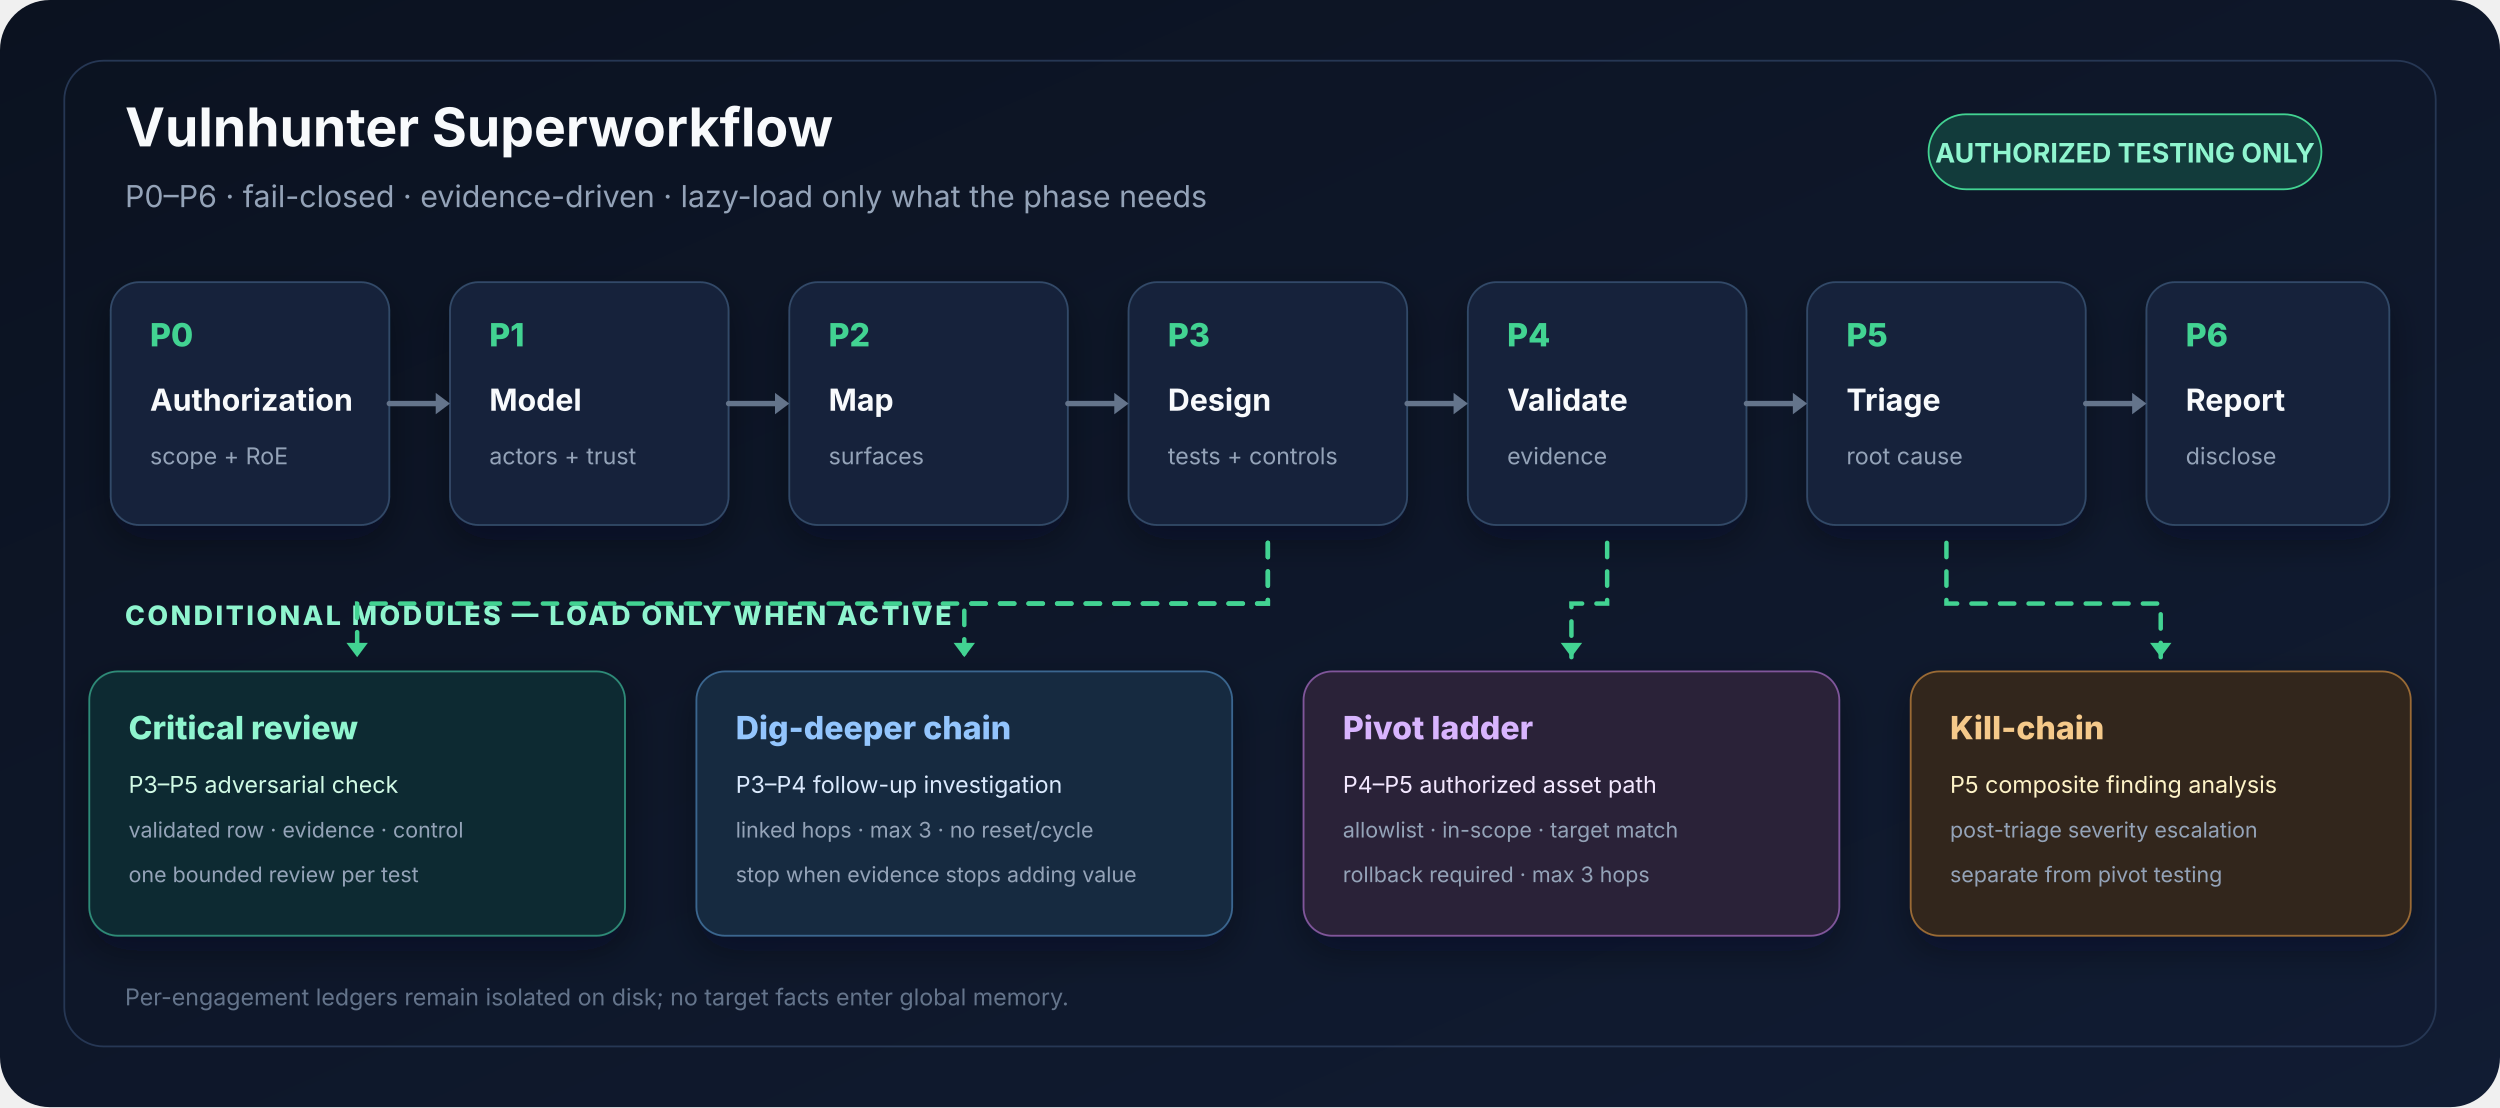
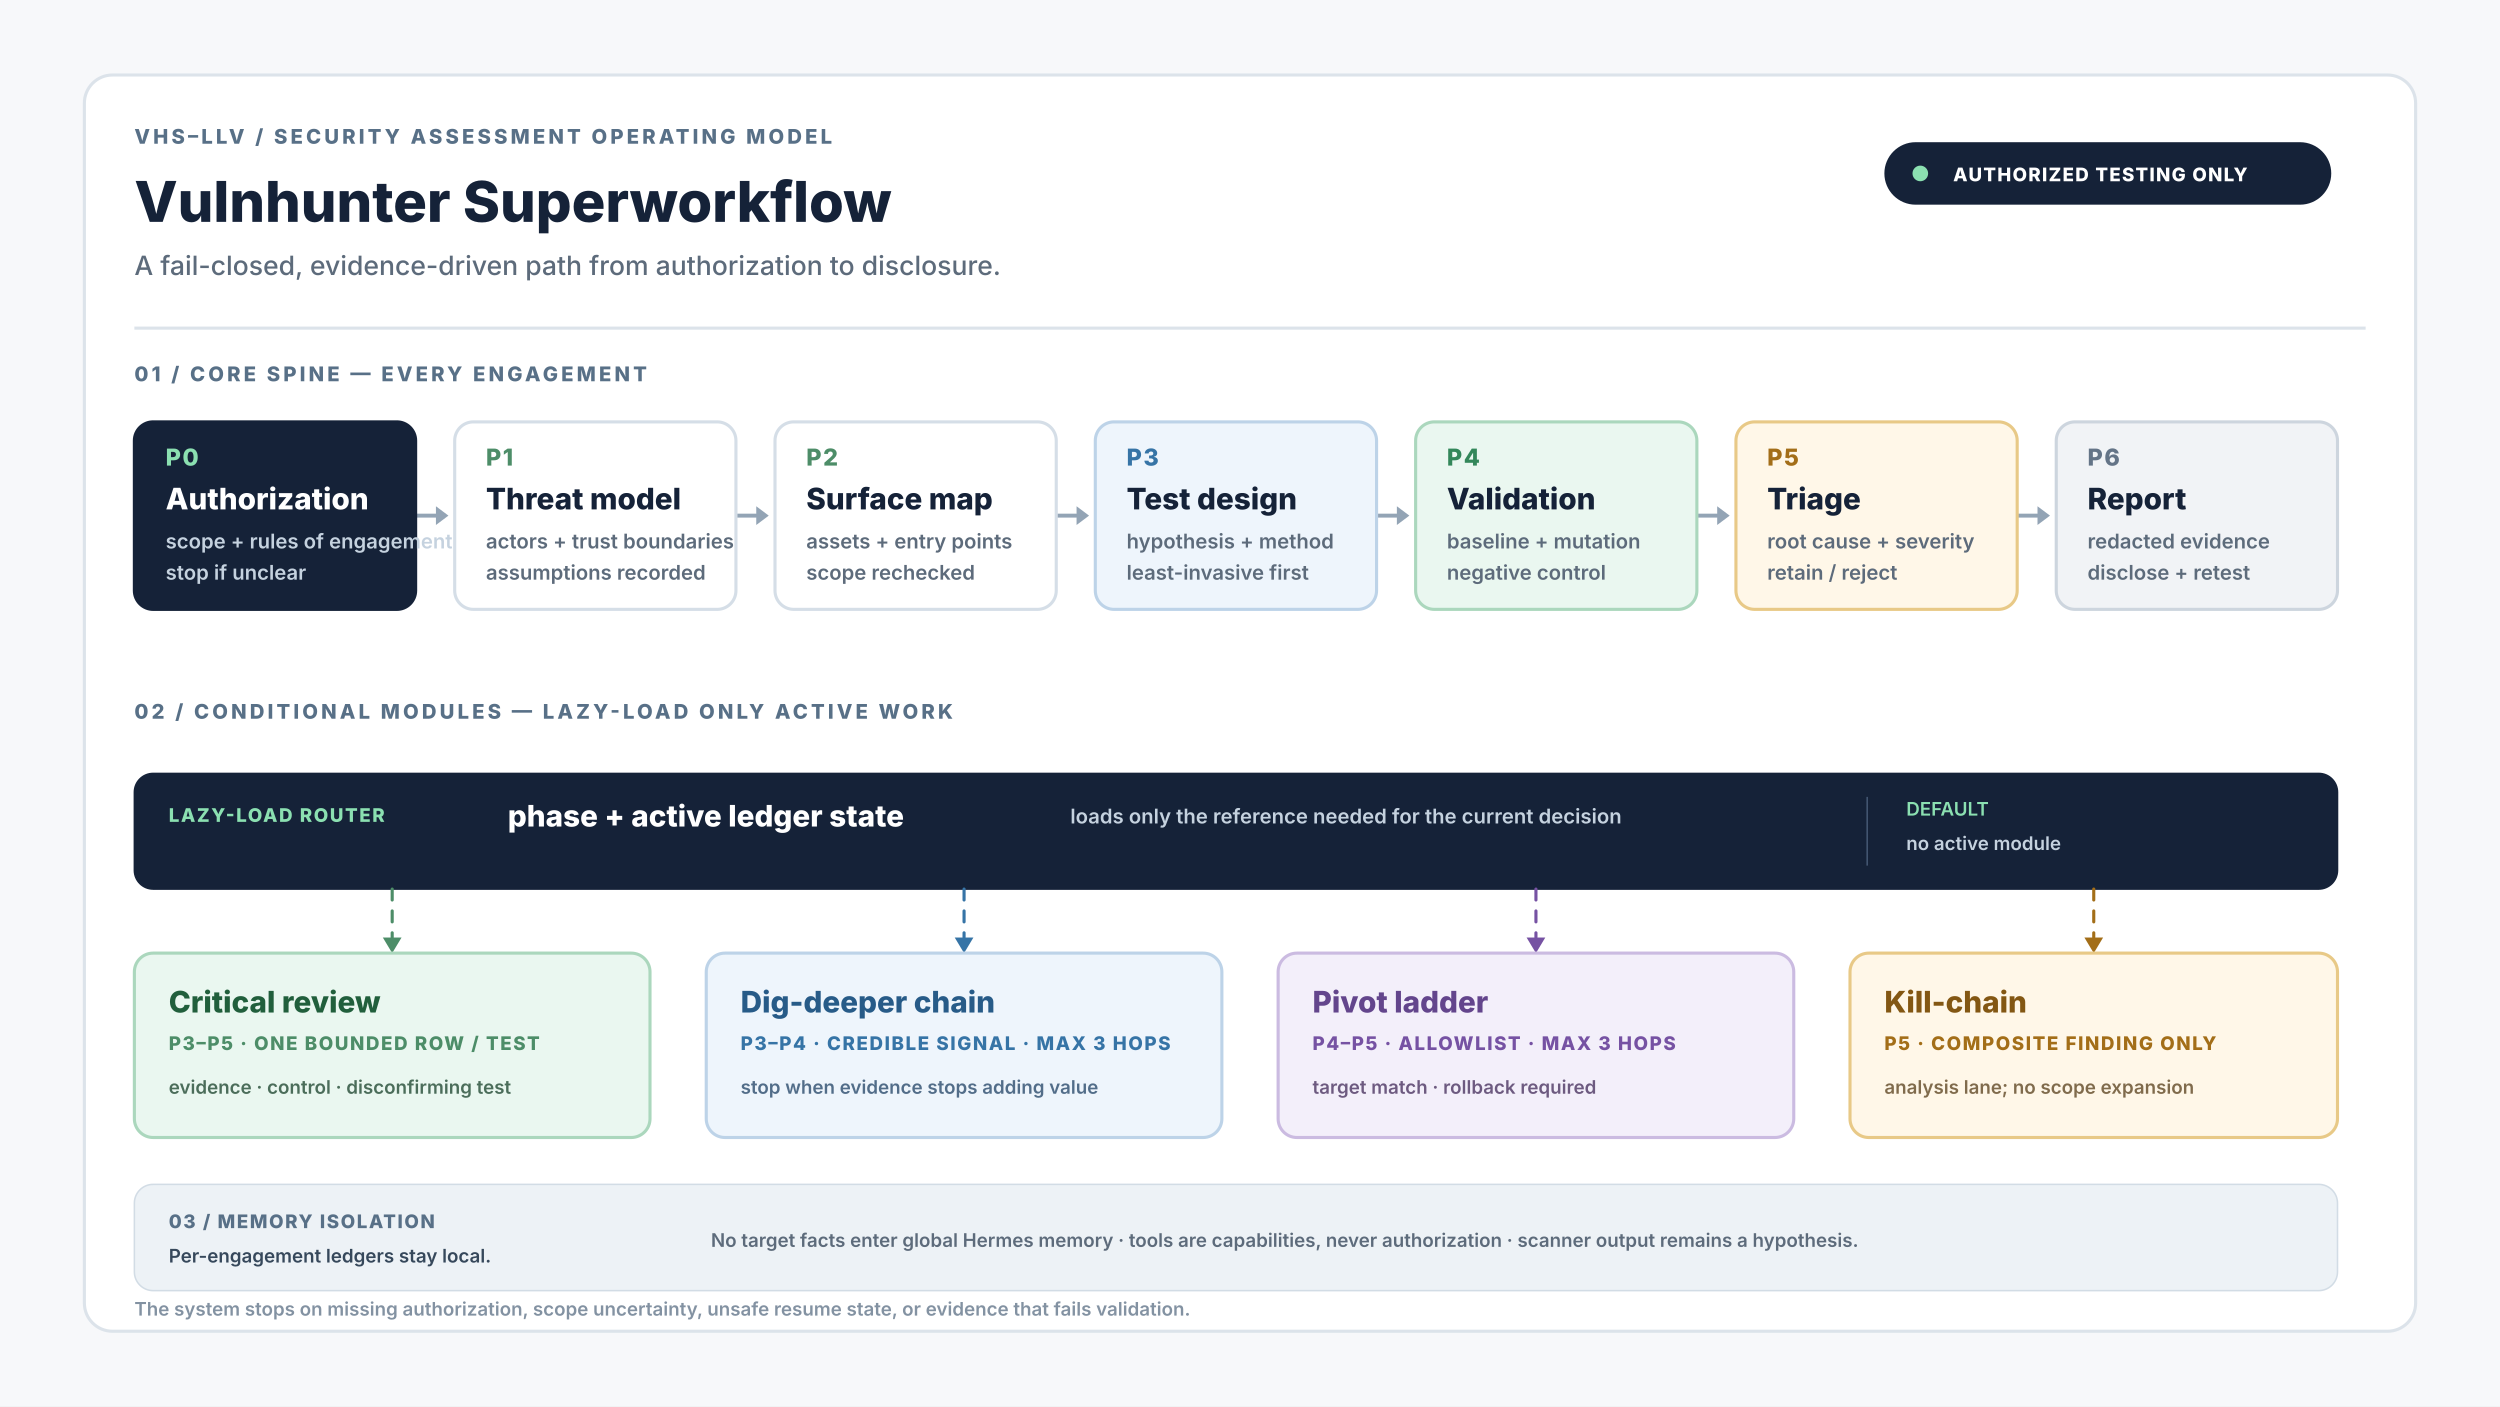
- <svg xmlns="http://www.w3.org/2000/svg" width="1400" height="620" viewBox="0 0 1400 620" role="img" aria-labelledby="title desc">
-   <defs>
-     <linearGradient id="bg" x1="0" x2="1" y1="0" y2="1">
-       <stop offset="0" stop-color="#0b1220" />
-       <stop offset="1" stop-color="#111c33" />
-     </linearGradient>
-     <linearGradient id="accent" x1="0" x2="1">
-       <stop offset="0" stop-color="#42d392" />
-       <stop offset="1" stop-color="#5eead4" />
-     </linearGradient>
-     <filter id="shadow" x="-20%" y="-20%" width="140%" height="140%">
-       <feDropShadow dx="0" dy="8" stdDeviation="10" flood-color="#020617" flood-opacity="0.35" />
-     </filter>
-     <marker id="arrow" viewBox="0 0 10 10" refX="8" refY="5" markerWidth="7" markerHeight="7" orient="auto-start-reverse">
-       <path d="M 0 0 L 10 5 L 0 10 z" fill="#64748b" />
-     </marker>
-     <marker id="arrow-accent" viewBox="0 0 10 10" refX="8" refY="5" markerWidth="7" markerHeight="7" orient="auto-start-reverse">
-       <path d="M 0 0 L 10 5 L 0 10 z" fill="#42d392" />
-     </marker>
-   </defs>
-   <rect width="1400" height="620" rx="28" fill="url(#bg)" />
-   <rect x="36" y="34" width="1328" height="552" rx="22" fill="none" stroke="#263754" />
-   <text x="70" y="82" fill="#f8fafc" font-family="Inter,Segoe UI,Arial,sans-serif" font-size="30" font-weight="700">Vulnhunter Superworkflow</text>
-   <text x="70" y="116" fill="#94a3b8" font-family="Inter,Segoe UI,Arial,sans-serif" font-size="17">P0–P6  ·  fail-closed  ·  evidence-driven  ·  lazy-load only what the phase needs</text>
-   <rect x="1080" y="64" width="220" height="42" rx="21" fill="#123b3b" stroke="#42d392" />
-   <text x="1190" y="91" text-anchor="middle" fill="#8ff5cf" font-family="Inter,Segoe UI,Arial,sans-serif" font-size="15" font-weight="700">AUTHORIZED TESTING ONLY</text>
-   <g filter="url(#shadow)">
-     <rect x="62" y="158" width="156" height="136" rx="16" fill="#17243b" stroke="#334968" />
-     <rect x="252" y="158" width="156" height="136" rx="16" fill="#17243b" stroke="#334968" />
-     <rect x="442" y="158" width="156" height="136" rx="16" fill="#17243b" stroke="#334968" />
-     <rect x="632" y="158" width="156" height="136" rx="16" fill="#17243b" stroke="#334968" />
-     <rect x="822" y="158" width="156" height="136" rx="16" fill="#17243b" stroke="#334968" />
-     <rect x="1012" y="158" width="156" height="136" rx="16" fill="#17243b" stroke="#334968" />
-     <rect x="1202" y="158" width="136" height="136" rx="16" fill="#17243b" stroke="#334968" />
+ <svg xmlns="http://www.w3.org/2000/svg" width="1600" height="900" viewBox="0 0 1600 900" role="img" aria-labelledby="title desc">
+   <style>
+     .sans { font-family: Inter, ui-sans-serif, -apple-system, BlinkMacSystemFont, "Segoe UI", sans-serif; }
+     .ink { fill: #152238; }
+     .muted { fill: #5d6b7b; }
+     .kicker { fill: #587087; font-size: 13px; font-weight: 800; letter-spacing: 2px; }
+     .title { fill: #152238; font-size: 36px; font-weight: 800; letter-spacing: 0; }
+     .subtitle { fill: #5d6b7b; font-size: 17px; font-weight: 500; }
+     .phase-no { font-size: 15px; font-weight: 800; letter-spacing: 1px; }
+     .phase-name { font-size: 19px; font-weight: 800; }
+     .phase-copy { font-size: 13px; font-weight: 600; }
+     .module-title { font-size: 19px; font-weight: 800; }
+     .module-kicker { font-size: 12px; font-weight: 800; letter-spacing: 1px; }
+     .module-copy { font-size: 13px; font-weight: 600; }
+     .small { font-size: 12px; font-weight: 600; }
+   </style>
+   <rect width="1600" height="900" fill="#f7f8fa" />
+   <rect x="54" y="48" width="1492" height="804" rx="18" fill="#ffffff" stroke="#dce3ea" stroke-width="2" />
+   <g class="sans">
+     <text x="86" y="92" class="kicker">VHS–LLV / SECURITY ASSESSMENT OPERATING MODEL</text>
+     <text x="86" y="142" class="title">Vulnhunter Superworkflow</text>
+     <text x="86" y="176" class="subtitle">A fail-closed, evidence-driven path from authorization to disclosure.</text>
+     <rect x="1206" y="91" width="286" height="40" rx="20" fill="#152238" />
+     <circle cx="1229" cy="111" r="5" fill="#8be0b1" />
+     <text x="1250" y="116" fill="#ffffff" font-size="12" font-weight="800" letter-spacing="0.8">AUTHORIZED TESTING ONLY</text>
+     <line x1="86" y1="210" x2="1514" y2="210" stroke="#dce3ea" stroke-width="2" />
+     <text x="86" y="244" class="kicker">01 / CORE SPINE — EVERY ENGAGEMENT</text>
+     <g stroke="#93a4b5" stroke-width="2.5" stroke-linecap="round" fill="none">
+       <path d="M266 330 H279" />
+       <path d="M471 330 H484" />
+       <path d="M676 330 H689" />
+       <path d="M881 330 H894" />
+       <path d="M1086 330 H1099" />
+       <path d="M1291 330 H1304" />
+     </g>
+     <g fill="#93a4b5">
+       <path d="M279 324 L287 330 L279 336 Z" />
+       <path d="M484 324 L492 330 L484 336 Z" />
+       <path d="M689 324 L697 330 L689 336 Z" />
+       <path d="M894 324 L902 330 L894 336 Z" />
+       <path d="M1099 324 L1107 330 L1099 336 Z" />
+       <path d="M1304 324 L1312 330 L1304 336 Z" />
+     </g>
+     <g stroke-width="2">
+       <rect x="86" y="270" width="180" height="120" rx="12" fill="#152238" stroke="#152238" />
+       <rect x="291" y="270" width="180" height="120" rx="12" fill="#ffffff" stroke="#d5dee7" />
+       <rect x="496" y="270" width="180" height="120" rx="12" fill="#ffffff" stroke="#d5dee7" />
+       <rect x="701" y="270" width="180" height="120" rx="12" fill="#eef5fc" stroke="#bdd3e8" />
+       <rect x="906" y="270" width="180" height="120" rx="12" fill="#eaf7f0" stroke="#abd7bd" />
+       <rect x="1111" y="270" width="180" height="120" rx="12" fill="#fff7e8" stroke="#e8c987" />
+       <rect x="1316" y="270" width="180" height="120" rx="12" fill="#f1f3f6" stroke="#cdd5de" />
+     </g>
+     <g>
+       <text x="106" y="298" class="phase-no" fill="#8be0b1">P0</text>
+       <text x="106" y="326" class="phase-name" fill="#ffffff">Authorization</text>
+       <text x="106" y="351" class="phase-copy" fill="#c5d2df">scope + rules of engagement</text>
+       <text x="106" y="371" class="phase-copy" fill="#c5d2df">stop if unclear</text>
+       <text x="311" y="298" class="phase-no" fill="#4d8d68">P1</text>
+       <text x="311" y="326" class="phase-name ink">Threat model</text>
+       <text x="311" y="351" class="phase-copy muted">actors + trust boundaries</text>
+       <text x="311" y="371" class="phase-copy muted">assumptions recorded</text>
+       <text x="516" y="298" class="phase-no" fill="#4d8d68">P2</text>
+       <text x="516" y="326" class="phase-name ink">Surface map</text>
+       <text x="516" y="351" class="phase-copy muted">assets + entry points</text>
+       <text x="516" y="371" class="phase-copy muted">scope rechecked</text>
+       <text x="721" y="298" class="phase-no" fill="#3674a6">P3</text>
+       <text x="721" y="326" class="phase-name ink">Test design</text>
+       <text x="721" y="351" class="phase-copy muted">hypothesis + method</text>
+       <text x="721" y="371" class="phase-copy muted">least-invasive first</text>
+       <text x="926" y="298" class="phase-no" fill="#33875a">P4</text>
+       <text x="926" y="326" class="phase-name ink">Validation</text>
+       <text x="926" y="351" class="phase-copy muted">baseline + mutation</text>
+       <text x="926" y="371" class="phase-copy muted">negative control</text>
+       <text x="1131" y="298" class="phase-no" fill="#a36e18">P5</text>
+       <text x="1131" y="326" class="phase-name ink">Triage</text>
+       <text x="1131" y="351" class="phase-copy muted">root cause + severity</text>
+       <text x="1131" y="371" class="phase-copy muted">retain / reject</text>
+       <text x="1336" y="298" class="phase-no" fill="#647487">P6</text>
+       <text x="1336" y="326" class="phase-name ink">Report</text>
+       <text x="1336" y="351" class="phase-copy muted">redacted evidence</text>
+       <text x="1336" y="371" class="phase-copy muted">disclose + retest</text>
+     </g>
+     <text x="86" y="460" class="kicker">02 / CONDITIONAL MODULES — LAZY-LOAD ONLY ACTIVE WORK</text>
+     <rect x="86" y="495" width="1410" height="74" rx="12" fill="#152238" stroke="#152238" />
+     <text x="108" y="526" class="module-kicker" fill="#8be0b1">LAZY-LOAD ROUTER</text>
+     <text x="325" y="529" font-size="19" font-weight="800" fill="#ffffff">phase + active ledger state</text>
+     <text x="685" y="527" class="module-copy" fill="#c5d2df">loads only the reference needed for the current decision</text>
+     <line x1="1195" y1="510" x2="1195" y2="554" stroke="#435671" />
+     <text x="1220" y="522" class="small" fill="#8be0b1">DEFAULT</text>
+     <text x="1220" y="544" class="small" fill="#c5d2df">no active module</text>
+     <g fill="none" stroke-width="2" stroke-dasharray="7 7" stroke-linecap="round">
+       <path d="M251 569 V600" stroke="#4d8d68" />
+       <path d="M617 569 V600" stroke="#3674a6" />
+       <path d="M983 569 V600" stroke="#7652a3" />
+       <path d="M1340 569 V600" stroke="#a36e18" />
+     </g>
+     <g>
+       <path d="M245 600 L251 610 L257 600 Z" fill="#4d8d68" />
+       <path d="M611 600 L617 610 L623 600 Z" fill="#3674a6" />
+       <path d="M977 600 L983 610 L989 600 Z" fill="#7652a3" />
+       <path d="M1334 600 L1340 610 L1346 600 Z" fill="#a36e18" />
+     </g>
+     <g stroke-width="2">
+       <rect x="86" y="610" width="330" height="118" rx="12" fill="#eaf7f0" stroke="#abd7bd" />
+       <rect x="452" y="610" width="330" height="118" rx="12" fill="#eef5fc" stroke="#bdd3e8" />
+       <rect x="818" y="610" width="330" height="118" rx="12" fill="#f3effa" stroke="#cbbbe1" />
+       <rect x="1184" y="610" width="312" height="118" rx="12" fill="#fff7e8" stroke="#e8c987" />
+     </g>
+     <g>
+       <text x="108" y="648" class="module-title" fill="#215f3c">Critical review</text>
+       <text x="108" y="672" class="module-kicker" fill="#4d8d68">P3–P5 · ONE BOUNDED ROW / TEST</text>
+       <text x="108" y="700" class="small" fill="#4b6d5a">evidence · control · disconfirming test</text>
+       <text x="474" y="648" class="module-title" fill="#275b88">Dig-deeper chain</text>
+       <text x="474" y="672" class="module-kicker" fill="#3674a6">P3–P4 · CREDIBLE SIGNAL · MAX 3 HOPS</text>
+       <text x="474" y="700" class="small" fill="#526d89">stop when evidence stops adding value</text>
+       <text x="840" y="648" class="module-title" fill="#63458c">Pivot ladder</text>
+       <text x="840" y="672" class="module-kicker" fill="#7652a3">P4–P5 · ALLOWLIST · MAX 3 HOPS</text>
+       <text x="840" y="700" class="small" fill="#6d5a80">target match · rollback required</text>
+       <text x="1206" y="648" class="module-title" fill="#835713">Kill-chain</text>
+       <text x="1206" y="672" class="module-kicker" fill="#a36e18">P5 · COMPOSITE FINDING ONLY</text>
+       <text x="1206" y="700" class="small" fill="#806b4c">analysis lane; no scope expansion</text>
+     </g>
+     <rect x="86" y="758" width="1410" height="68" rx="12" fill="#edf2f6" stroke="#d2dce5" />
+     <text x="108" y="786" class="module-kicker" fill="#587087">03 / MEMORY ISOLATION</text>
+     <text x="108" y="808" class="small" fill="#36485b">Per-engagement ledgers stay local.</text>
+     <text x="455" y="798" class="small" fill="#5d6b7b">No target facts enter global Hermes memory · tools are capabilities, never authorization · scanner output remains a hypothesis.</text>
+     <text x="86" y="842" class="small" fill="#8392a2">The system stops on missing authorization, scope uncertainty, unsafe resume state, or evidence that fails validation.</text>
  </g>
-   <g fill="none" stroke="#64748b" stroke-width="3" stroke-linecap="round">
-     <path d="M 218 226 H 244" />
-     <path d="M 408 226 H 434" />
-     <path d="M 598 226 H 624" />
-     <path d="M 788 226 H 814" />
-     <path d="M 978 226 H 1004" />
-     <path d="M 1168 226 H 1194" />
-   </g>
-   <g fill="#64748b">
-     <path d="M 244 220 L 252 226 L 244 232 Z" />
-     <path d="M 434 220 L 442 226 L 434 232 Z" />
-     <path d="M 624 220 L 632 226 L 624 232 Z" />
-     <path d="M 814 220 L 822 226 L 814 232 Z" />
-     <path d="M 1004 220 L 1012 226 L 1004 232 Z" />
-     <path d="M 1194 220 L 1202 226 L 1194 232 Z" />
-   </g>
-   <g font-family="Inter,Segoe UI,Arial,sans-serif">
-     <g fill="#42d392" font-size="18" font-weight="800">
-       <text x="84" y="194">P0</text>
-       <text x="274" y="194">P1</text>
-       <text x="464" y="194">P2</text>
-       <text x="654" y="194">P3</text>
-       <text x="844" y="194">P4</text>
-       <text x="1034" y="194">P5</text>
-       <text x="1224" y="194">P6</text>
-     </g>
-     <g fill="#f8fafc" font-size="17" font-weight="700">
-       <text x="84" y="230">Authorization</text>
-       <text x="274" y="230">Model</text>
-       <text x="464" y="230">Map</text>
-       <text x="654" y="230">Design</text>
-       <text x="844" y="230">Validate</text>
-       <text x="1034" y="230">Triage</text>
-       <text x="1224" y="230">Report</text>
-     </g>
-     <g fill="#94a3b8" font-size="13">
-       <text x="84" y="260">scope + RoE</text>
-       <text x="274" y="260">actors + trust</text>
-       <text x="464" y="260">surfaces</text>
-       <text x="654" y="260">tests + controls</text>
-       <text x="844" y="260">evidence</text>
-       <text x="1034" y="260">root cause</text>
-       <text x="1224" y="260">disclose</text>
-     </g>
-   </g>
-   <text x="70" y="350" fill="#8ff5cf" font-family="Inter,Segoe UI,Arial,sans-serif" font-size="15" font-weight="800" letter-spacing="1.4">CONDITIONAL MODULES — LOAD ONLY WHEN ACTIVE</text>
-   <g filter="url(#shadow)" font-family="Inter,Segoe UI,Arial,sans-serif">
-     <rect x="50" y="376" width="300" height="148" rx="16" fill="#102c32" stroke="#2e8b78" />
-     <rect x="390" y="376" width="300" height="148" rx="16" fill="#172a40" stroke="#3a668f" />
-     <rect x="730" y="376" width="300" height="148" rx="16" fill="#2a2137" stroke="#80569b" />
-     <rect x="1070" y="376" width="280" height="148" rx="16" fill="#30251b" stroke="#9a6b35" />
-   </g>
-   <g font-family="Inter,Segoe UI,Arial,sans-serif">
-     <text x="72" y="414" fill="#8ff5cf" font-size="18" font-weight="800">Critical review</text>
-     <text x="72" y="444" fill="#d1fae5" font-size="13">P3–P5 adversarial check</text>
-     <text x="72" y="469" fill="#94a3b8" font-size="12">validated row · evidence · control</text>
-     <text x="72" y="494" fill="#94a3b8" font-size="12">one bounded review per test</text>
-     <text x="412" y="414" fill="#93c5fd" font-size="18" font-weight="800">Dig-deeper chain</text>
-     <text x="412" y="444" fill="#dbeafe" font-size="13">P3–P4 follow-up investigation</text>
-     <text x="412" y="469" fill="#94a3b8" font-size="12">linked hops · max 3 · no reset/cycle</text>
-     <text x="412" y="494" fill="#94a3b8" font-size="12">stop when evidence stops adding value</text>
-     <text x="752" y="414" fill="#d8b4fe" font-size="18" font-weight="800">Pivot ladder</text>
-     <text x="752" y="444" fill="#f3e8ff" font-size="13">P4–P5 authorized asset path</text>
-     <text x="752" y="469" fill="#94a3b8" font-size="12">allowlist · in-scope · target match</text>
-     <text x="752" y="494" fill="#94a3b8" font-size="12">rollback required · max 3 hops</text>
-     <text x="1092" y="414" fill="#f5c98a" font-size="18" font-weight="800">Kill-chain</text>
-     <text x="1092" y="444" fill="#fef3c7" font-size="13">P5 composite finding analysis</text>
-     <text x="1092" y="469" fill="#94a3b8" font-size="12">post-triage severity escalation</text>
-     <text x="1092" y="494" fill="#94a3b8" font-size="12">separate from pivot testing</text>
-   </g>
-   <g fill="none" stroke="#42d392" stroke-width="2.5" stroke-linecap="round" stroke-dasharray="8 8">
-     <path d="M 710 304 V 338 H 200 V 368" />
-     <path d="M 710 304 V 338 H 540 V 368" />
-     <path d="M 900 304 V 338 H 880 V 368" />
-     <path d="M 1090 304 V 338 H 1210 V 368" />
-   </g>
-   <g fill="#42d392">
-     <path d="M 194 360 L 200 368 L 206 360 Z" />
-     <path d="M 534 360 L 540 368 L 546 360 Z" />
-     <path d="M 874 360 L 880 368 L 886 360 Z" />
-     <path d="M 1204 360 L 1210 368 L 1216 360 Z" />
-   </g>
-   <text x="70" y="563" fill="#64748b" font-family="Inter,Segoe UI,Arial,sans-serif" font-size="13">Per-engagement ledgers remain isolated on disk; no target facts enter global memory.</text>
</svg>
